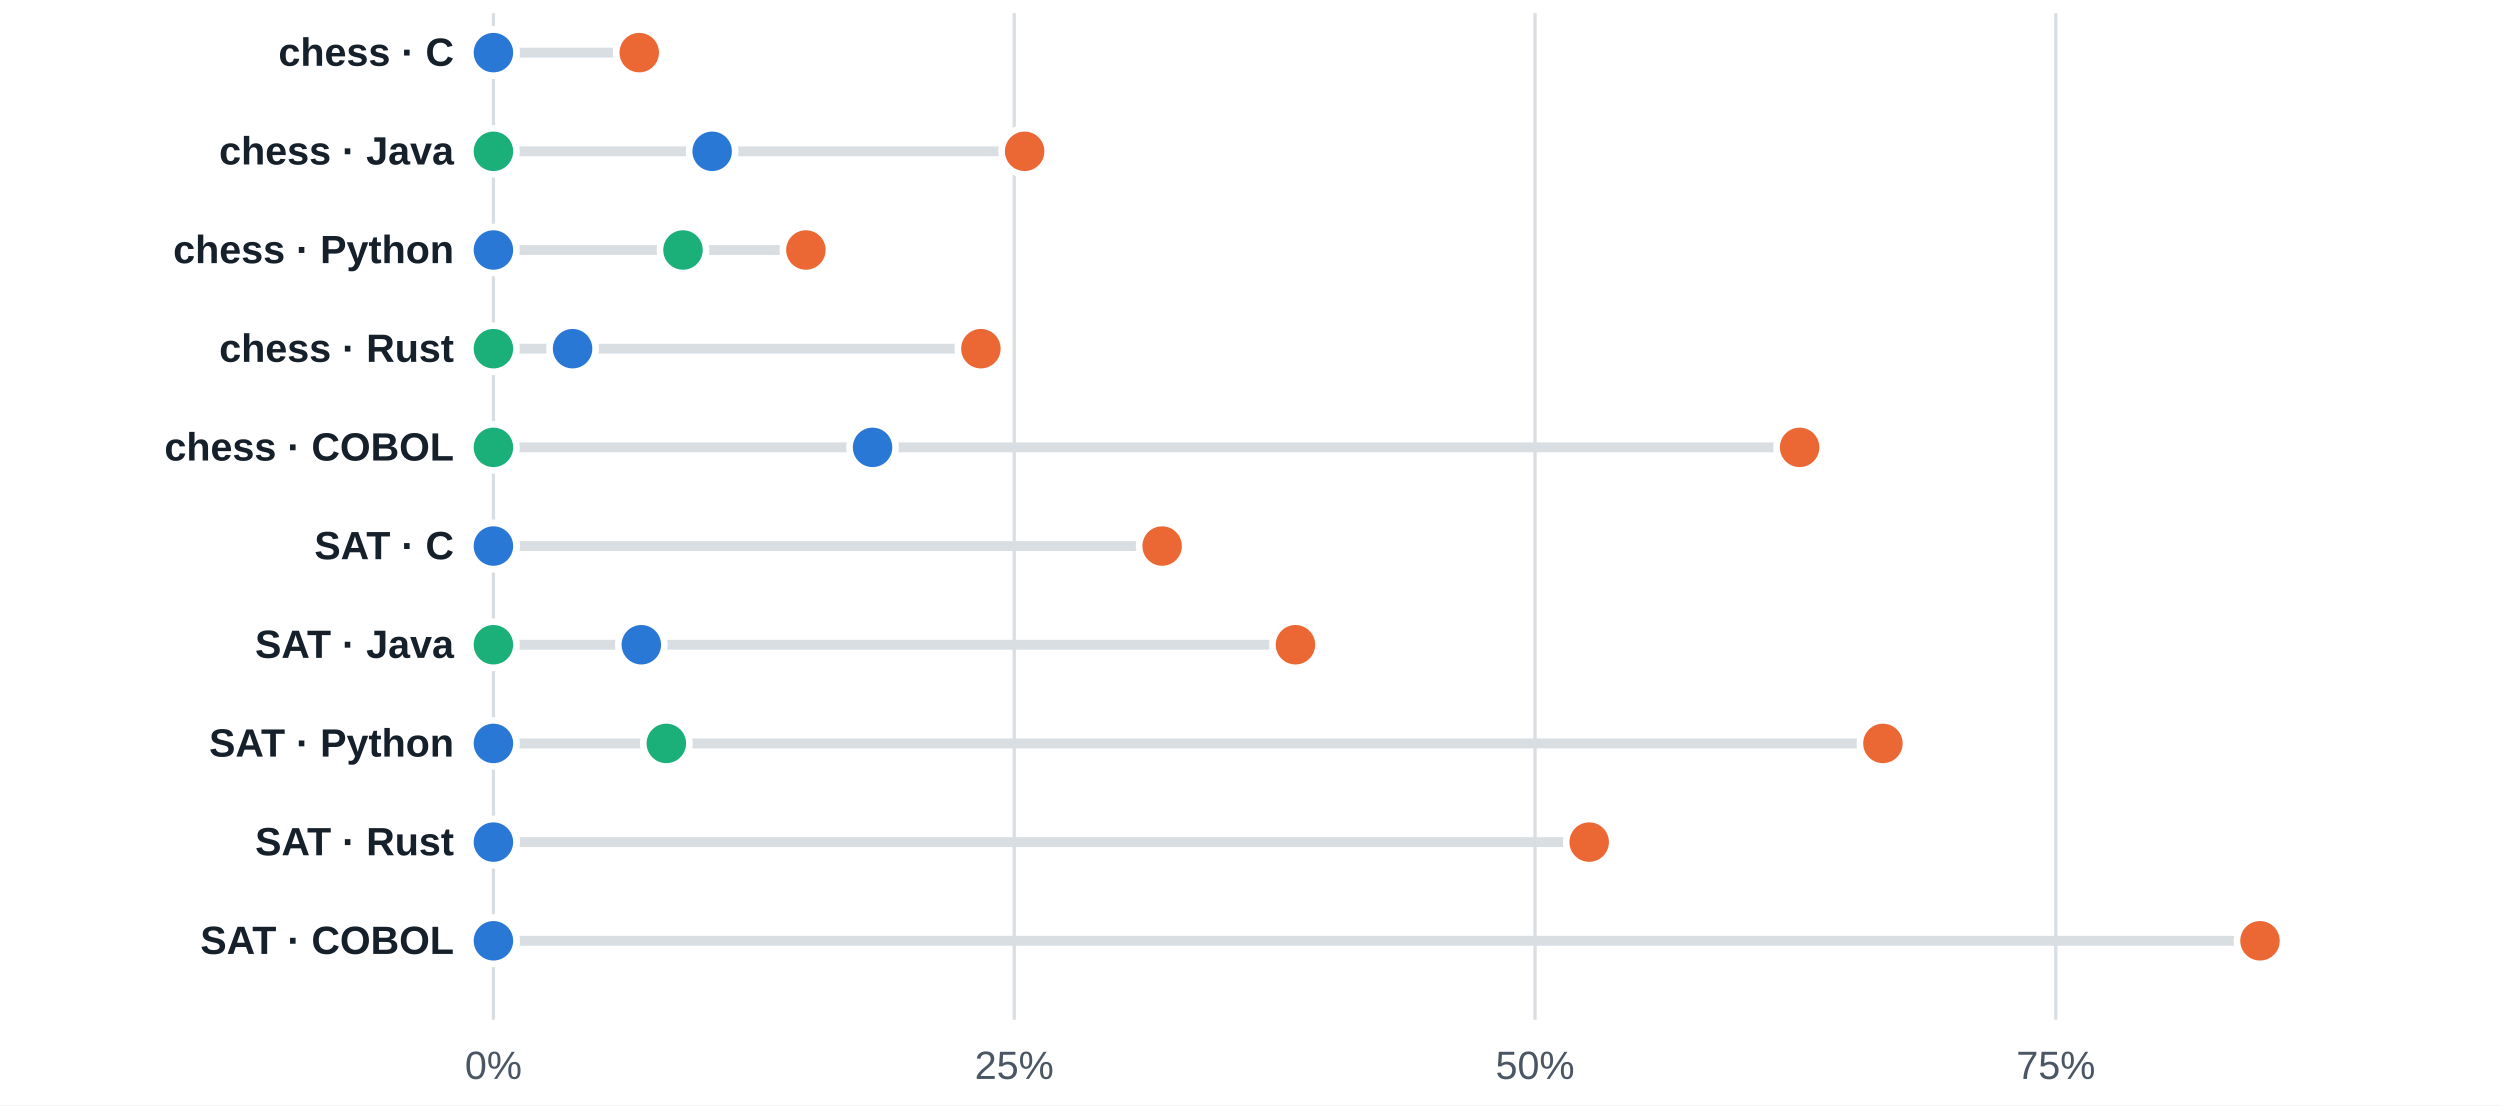
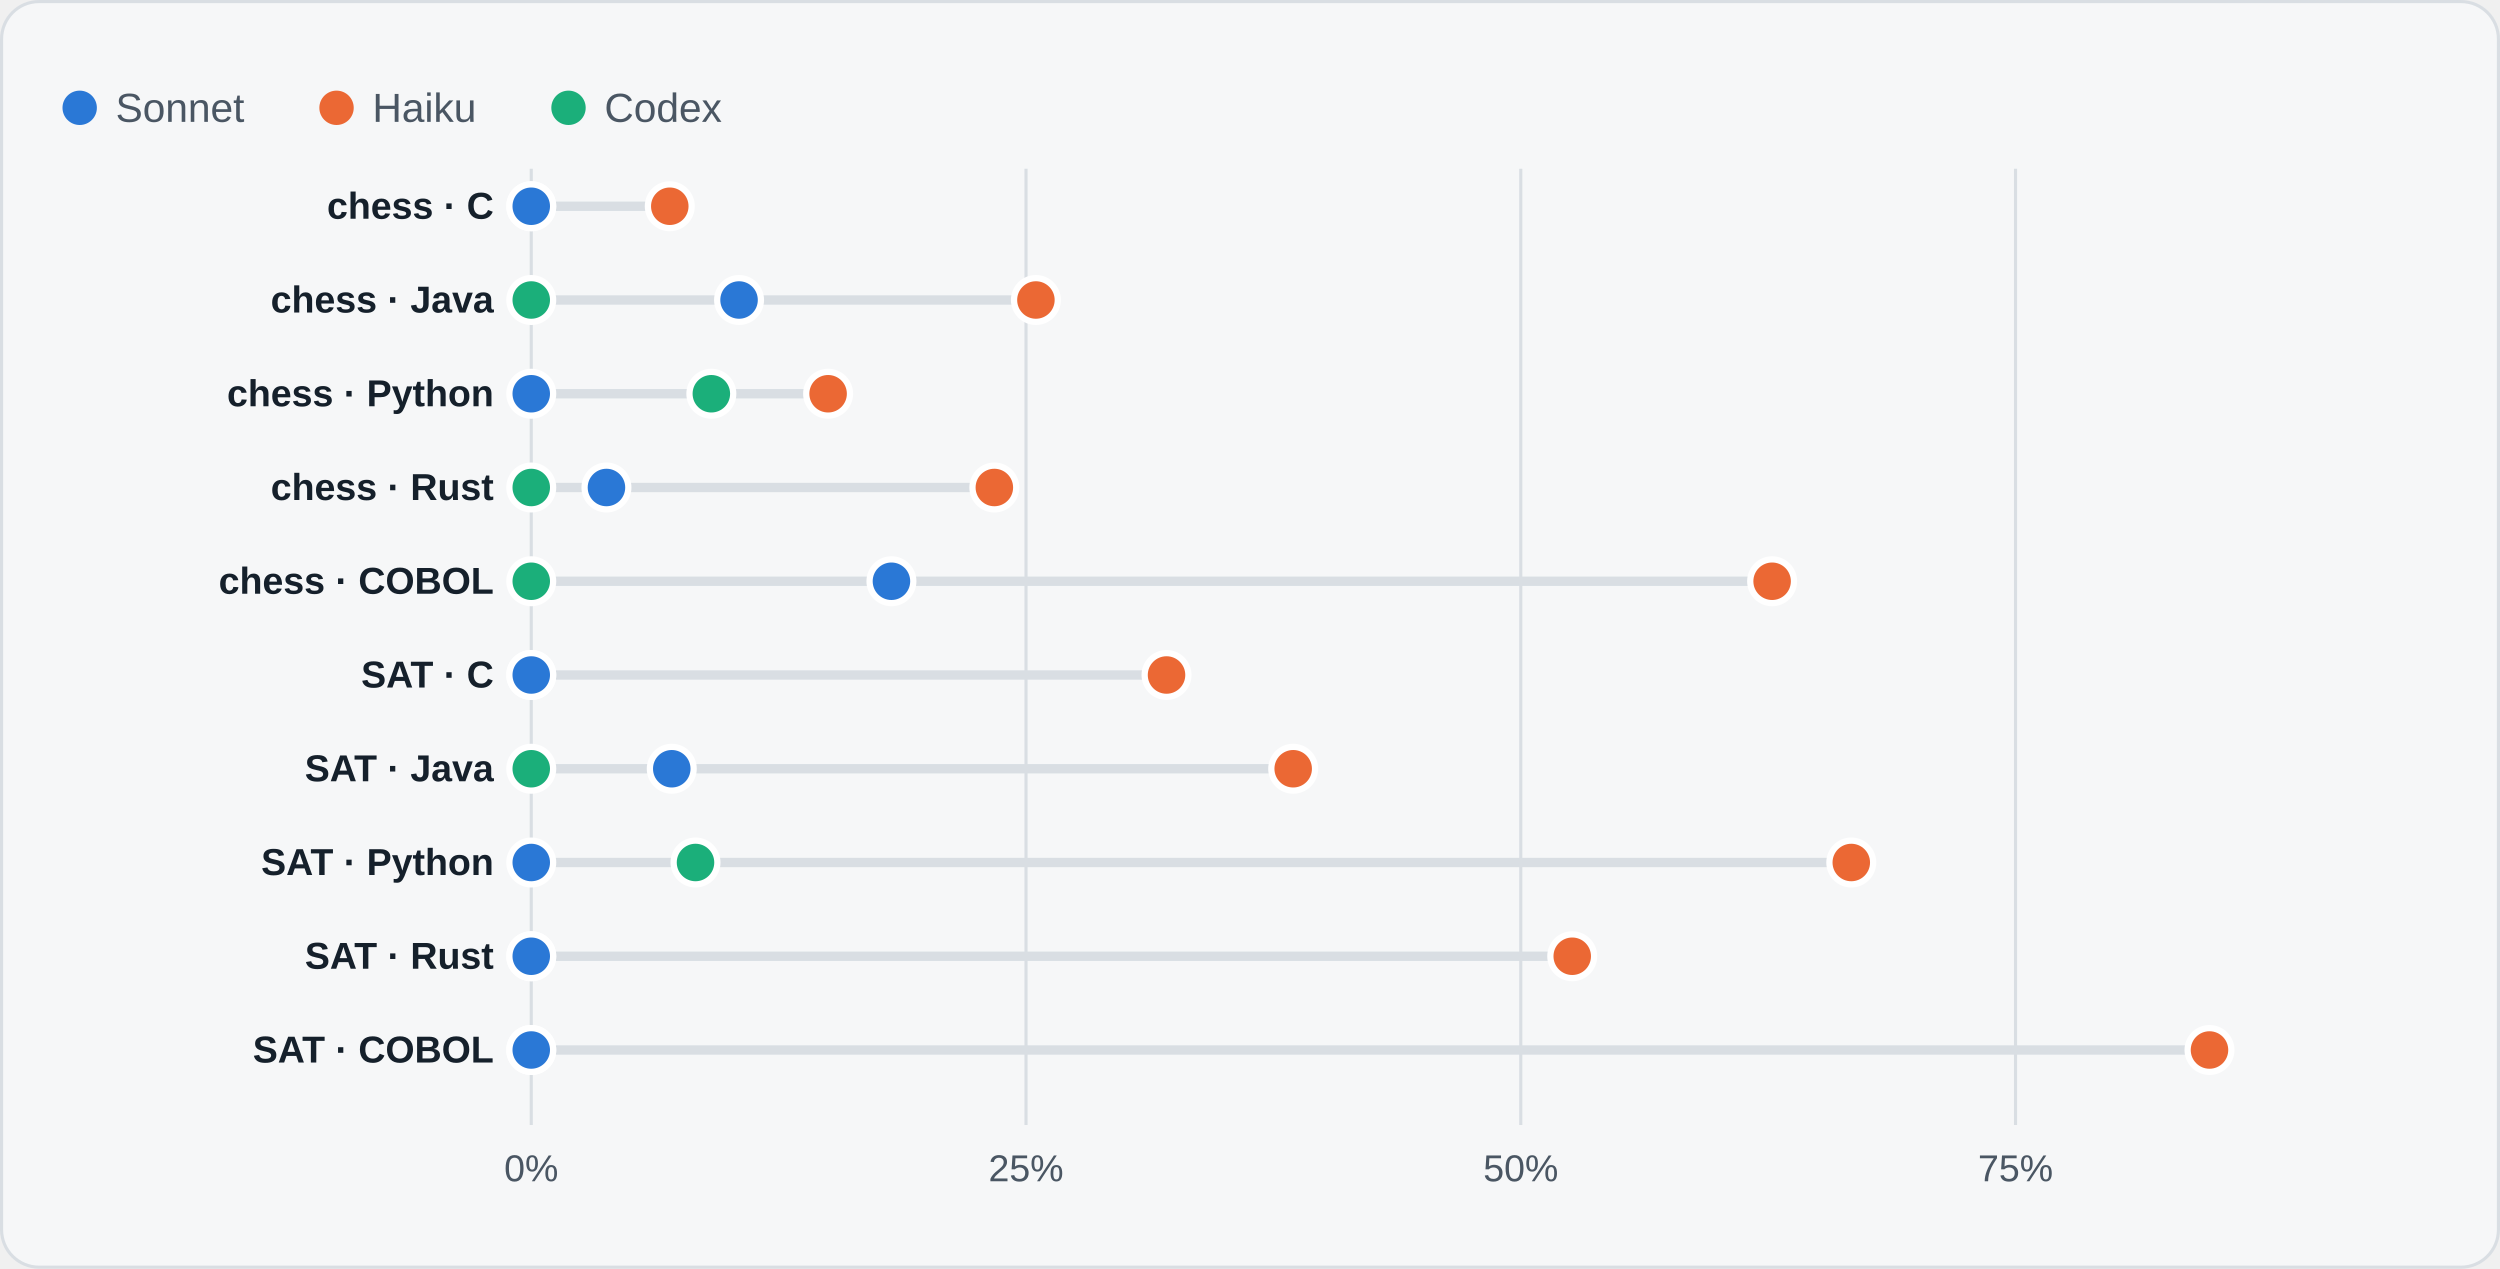
- <svg xmlns="http://www.w3.org/2000/svg" viewBox="0 0 760 336" width="760" height="336">
-   <rect x="0" y="0" width="760" height="336" fill="#ffffff" />
-   <line x1="150" x2="150" y1="4" y2="310" fill="rgb(0, 0, 0)" stroke="rgb(217, 222, 227)" stroke-width="1px" />
-   <text x="150" y="328" text-anchor="middle" fill="rgb(74, 86, 99)" font-family="Archivo, &quot;Helvetica Neue&quot;, Arial, sans-serif" font-size="12px" font-weight="400">0%</text>
-   <line x1="308.325" x2="308.325" y1="4" y2="310" fill="rgb(0, 0, 0)" stroke="rgb(217, 222, 227)" stroke-width="1px" />
-   <text x="308.325" y="328" text-anchor="middle" fill="rgb(74, 86, 99)" font-family="Archivo, &quot;Helvetica Neue&quot;, Arial, sans-serif" font-size="12px" font-weight="400">25%</text>
-   <line x1="466.649" x2="466.649" y1="4" y2="310" fill="rgb(0, 0, 0)" stroke="rgb(217, 222, 227)" stroke-width="1px" />
-   <text x="466.649" y="328" text-anchor="middle" fill="rgb(74, 86, 99)" font-family="Archivo, &quot;Helvetica Neue&quot;, Arial, sans-serif" font-size="12px" font-weight="400">50%</text>
-   <line x1="624.974" x2="624.974" y1="4" y2="310" fill="rgb(0, 0, 0)" stroke="rgb(217, 222, 227)" stroke-width="1px" />
-   <text x="624.974" y="328" text-anchor="middle" fill="rgb(74, 86, 99)" font-family="Archivo, &quot;Helvetica Neue&quot;, Arial, sans-serif" font-size="12px" font-weight="400">75%</text>
-   <text x="138" y="20" text-anchor="end" fill="rgb(21, 32, 43)" font-family="Archivo, &quot;Helvetica Neue&quot;, Arial, sans-serif" font-size="12px" font-weight="600">chess · C</text>
-   <line x1="150" x2="194.331" y1="16" y2="16" stroke="rgb(217, 222, 227)" stroke-width="3px" fill="rgb(0, 0, 0)" />
-   <circle cx="150" cy="16" r="7" fill="rgb(27, 175, 122)" stroke="rgb(255, 255, 255)" stroke-width="2px" />
-   <circle cx="150" cy="16" r="7" fill="rgb(42, 120, 214)" stroke="rgb(255, 255, 255)" stroke-width="2px" />
-   <circle cx="194.331" cy="16" r="7" fill="rgb(235, 104, 52)" stroke="rgb(255, 255, 255)" stroke-width="2px" />
-   <text x="138" y="50" text-anchor="end" fill="rgb(21, 32, 43)" font-family="Archivo, &quot;Helvetica Neue&quot;, Arial, sans-serif" font-size="12px" font-weight="600">chess · Java</text>
-   <line x1="150" x2="311.491" y1="46" y2="46" stroke="rgb(217, 222, 227)" stroke-width="3px" fill="rgb(0, 0, 0)" />
-   <circle cx="150" cy="46" r="7" fill="rgb(27, 175, 122)" stroke="rgb(255, 255, 255)" stroke-width="2px" />
-   <circle cx="216.496" cy="46" r="7" fill="rgb(42, 120, 214)" stroke="rgb(255, 255, 255)" stroke-width="2px" />
-   <circle cx="311.491" cy="46" r="7" fill="rgb(235, 104, 52)" stroke="rgb(255, 255, 255)" stroke-width="2px" />
-   <text x="138" y="80" text-anchor="end" fill="rgb(21, 32, 43)" font-family="Archivo, &quot;Helvetica Neue&quot;, Arial, sans-serif" font-size="12px" font-weight="600">chess · Python</text>
-   <line x1="150" x2="244.995" y1="76" y2="76" stroke="rgb(217, 222, 227)" stroke-width="3px" fill="rgb(0, 0, 0)" />
-   <circle cx="207.63" cy="76" r="7" fill="rgb(27, 175, 122)" stroke="rgb(255, 255, 255)" stroke-width="2px" />
-   <circle cx="150" cy="76" r="7" fill="rgb(42, 120, 214)" stroke="rgb(255, 255, 255)" stroke-width="2px" />
-   <circle cx="244.995" cy="76" r="7" fill="rgb(235, 104, 52)" stroke="rgb(255, 255, 255)" stroke-width="2px" />
-   <text x="138" y="110" text-anchor="end" fill="rgb(21, 32, 43)" font-family="Archivo, &quot;Helvetica Neue&quot;, Arial, sans-serif" font-size="12px" font-weight="600">chess · Rust</text>
-   <line x1="150" x2="298.192" y1="106" y2="106" stroke="rgb(217, 222, 227)" stroke-width="3px" fill="rgb(0, 0, 0)" />
-   <circle cx="150" cy="106" r="7" fill="rgb(27, 175, 122)" stroke="rgb(255, 255, 255)" stroke-width="2px" />
-   <circle cx="174.065" cy="106" r="7" fill="rgb(42, 120, 214)" stroke="rgb(255, 255, 255)" stroke-width="2px" />
-   <circle cx="298.192" cy="106" r="7" fill="rgb(235, 104, 52)" stroke="rgb(255, 255, 255)" stroke-width="2px" />
-   <text x="138" y="140" text-anchor="end" fill="rgb(21, 32, 43)" font-family="Archivo, &quot;Helvetica Neue&quot;, Arial, sans-serif" font-size="12px" font-weight="600">chess · COBOL</text>
-   <line x1="150" x2="547.078" y1="136" y2="136" stroke="rgb(217, 222, 227)" stroke-width="3px" fill="rgb(0, 0, 0)" />
-   <circle cx="150" cy="136" r="7" fill="rgb(27, 175, 122)" stroke="rgb(255, 255, 255)" stroke-width="2px" />
-   <circle cx="265.26" cy="136" r="7" fill="rgb(42, 120, 214)" stroke="rgb(255, 255, 255)" stroke-width="2px" />
-   <circle cx="547.078" cy="136" r="7" fill="rgb(235, 104, 52)" stroke="rgb(255, 255, 255)" stroke-width="2px" />
-   <text x="138" y="170" text-anchor="end" fill="rgb(21, 32, 43)" font-family="Archivo, &quot;Helvetica Neue&quot;, Arial, sans-serif" font-size="12px" font-weight="600">SAT · C</text>
-   <line x1="150" x2="353.289" y1="166" y2="166" stroke="rgb(217, 222, 227)" stroke-width="3px" fill="rgb(0, 0, 0)" />
-   <circle cx="150" cy="166" r="7" fill="rgb(27, 175, 122)" stroke="rgb(255, 255, 255)" stroke-width="2px" />
-   <circle cx="150" cy="166" r="7" fill="rgb(42, 120, 214)" stroke="rgb(255, 255, 255)" stroke-width="2px" />
-   <circle cx="353.289" cy="166" r="7" fill="rgb(235, 104, 52)" stroke="rgb(255, 255, 255)" stroke-width="2px" />
-   <text x="138" y="200" text-anchor="end" fill="rgb(21, 32, 43)" font-family="Archivo, &quot;Helvetica Neue&quot;, Arial, sans-serif" font-size="12px" font-weight="600">SAT · Java</text>
-   <line x1="150" x2="393.82" y1="196" y2="196" stroke="rgb(217, 222, 227)" stroke-width="3px" fill="rgb(0, 0, 0)" />
-   <circle cx="150" cy="196" r="7" fill="rgb(27, 175, 122)" stroke="rgb(255, 255, 255)" stroke-width="2px" />
-   <circle cx="194.964" cy="196" r="7" fill="rgb(42, 120, 214)" stroke="rgb(255, 255, 255)" stroke-width="2px" />
-   <circle cx="393.82" cy="196" r="7" fill="rgb(235, 104, 52)" stroke="rgb(255, 255, 255)" stroke-width="2px" />
-   <text x="138" y="230" text-anchor="end" fill="rgb(21, 32, 43)" font-family="Archivo, &quot;Helvetica Neue&quot;, Arial, sans-serif" font-size="12px" font-weight="600">SAT · Python</text>
-   <line x1="150" x2="572.41" y1="226" y2="226" stroke="rgb(217, 222, 227)" stroke-width="3px" fill="rgb(0, 0, 0)" />
-   <circle cx="202.564" cy="226" r="7" fill="rgb(27, 175, 122)" stroke="rgb(255, 255, 255)" stroke-width="2px" />
-   <circle cx="150" cy="226" r="7" fill="rgb(42, 120, 214)" stroke="rgb(255, 255, 255)" stroke-width="2px" />
-   <circle cx="572.41" cy="226" r="7" fill="rgb(235, 104, 52)" stroke="rgb(255, 255, 255)" stroke-width="2px" />
-   <text x="138" y="260" text-anchor="end" fill="rgb(21, 32, 43)" font-family="Archivo, &quot;Helvetica Neue&quot;, Arial, sans-serif" font-size="12px" font-weight="600">SAT · Rust</text>
-   <line x1="150" x2="483.115" y1="256" y2="256" stroke="rgb(217, 222, 227)" stroke-width="3px" fill="rgb(0, 0, 0)" />
-   <circle cx="150" cy="256" r="7" fill="rgb(27, 175, 122)" stroke="rgb(255, 255, 255)" stroke-width="2px" />
-   <circle cx="150" cy="256" r="7" fill="rgb(42, 120, 214)" stroke="rgb(255, 255, 255)" stroke-width="2px" />
-   <circle cx="483.115" cy="256" r="7" fill="rgb(235, 104, 52)" stroke="rgb(255, 255, 255)" stroke-width="2px" />
-   <text x="138" y="290" text-anchor="end" fill="rgb(21, 32, 43)" font-family="Archivo, &quot;Helvetica Neue&quot;, Arial, sans-serif" font-size="12px" font-weight="600">SAT · COBOL</text>
-   <line x1="150" x2="687.037" y1="286" y2="286" stroke="rgb(217, 222, 227)" stroke-width="3px" fill="rgb(0, 0, 0)" />
-   <circle cx="150" cy="286" r="7" fill="rgb(27, 175, 122)" stroke="rgb(255, 255, 255)" stroke-width="2px" />
-   <circle cx="150" cy="286" r="7" fill="rgb(42, 120, 214)" stroke="rgb(255, 255, 255)" stroke-width="2px" />
-   <circle cx="687.037" cy="286" r="7" fill="rgb(235, 104, 52)" stroke="rgb(255, 255, 255)" stroke-width="2px" />
+ <svg xmlns="http://www.w3.org/2000/svg" viewBox="-20 -50 800 406" width="800" height="406">
+   <style>@media (prefers-color-scheme: dark) { .d0 { fill:rgb(20, 24, 28);stroke:rgb(45, 52, 60) } .d1 { stroke:rgb(45, 52, 60) } .d2 { fill:rgb(180, 190, 200) } .d3 { fill:rgb(233, 237, 241) } .d4 { fill:rgb(25, 158, 112);stroke:rgb(27, 32, 38) } .d5 { fill:rgb(57, 135, 229);stroke:rgb(27, 32, 38) } .d6 { fill:rgb(217, 89, 38);stroke:rgb(27, 32, 38) } .d7 { fill:rgb(57, 135, 229) } .d8 { fill:rgb(217, 89, 38) } .d9 { fill:rgb(25, 158, 112) } }</style>
+   <rect x="-19.5" y="-49.5" width="799" height="405" rx="12" fill="rgb(246, 247, 248)" stroke="rgb(217, 222, 227)" stroke-width="1px" class="d0" />
+   <line x1="150" x2="150" y1="4" y2="310" fill="rgb(0, 0, 0)" stroke="rgb(217, 222, 227)" stroke-width="1px" class="d1" />
+   <text x="150" y="328" text-anchor="middle" fill="rgb(74, 86, 99)" font-family="Archivo, &quot;Helvetica Neue&quot;, Arial, sans-serif" font-size="12px" font-weight="400" class="d2">0%</text>
+   <line x1="308.325" x2="308.325" y1="4" y2="310" fill="rgb(0, 0, 0)" stroke="rgb(217, 222, 227)" stroke-width="1px" class="d1" />
+   <text x="308.325" y="328" text-anchor="middle" fill="rgb(74, 86, 99)" font-family="Archivo, &quot;Helvetica Neue&quot;, Arial, sans-serif" font-size="12px" font-weight="400" class="d2">25%</text>
+   <line x1="466.649" x2="466.649" y1="4" y2="310" fill="rgb(0, 0, 0)" stroke="rgb(217, 222, 227)" stroke-width="1px" class="d1" />
+   <text x="466.649" y="328" text-anchor="middle" fill="rgb(74, 86, 99)" font-family="Archivo, &quot;Helvetica Neue&quot;, Arial, sans-serif" font-size="12px" font-weight="400" class="d2">50%</text>
+   <line x1="624.974" x2="624.974" y1="4" y2="310" fill="rgb(0, 0, 0)" stroke="rgb(217, 222, 227)" stroke-width="1px" class="d1" />
+   <text x="624.974" y="328" text-anchor="middle" fill="rgb(74, 86, 99)" font-family="Archivo, &quot;Helvetica Neue&quot;, Arial, sans-serif" font-size="12px" font-weight="400" class="d2">75%</text>
+   <text x="138" y="20" text-anchor="end" fill="rgb(21, 32, 43)" font-family="Archivo, &quot;Helvetica Neue&quot;, Arial, sans-serif" font-size="12px" font-weight="600" class="d3">chess · C</text>
+   <line x1="150" x2="194.331" y1="16" y2="16" stroke="rgb(217, 222, 227)" stroke-width="3px" fill="rgb(0, 0, 0)" class="d1" />
+   <circle cx="150" cy="16" r="7" fill="rgb(27, 175, 122)" stroke="rgb(255, 255, 255)" stroke-width="2px" class="d4" />
+   <circle cx="150" cy="16" r="7" fill="rgb(42, 120, 214)" stroke="rgb(255, 255, 255)" stroke-width="2px" class="d5" />
+   <circle cx="194.331" cy="16" r="7" fill="rgb(235, 104, 52)" stroke="rgb(255, 255, 255)" stroke-width="2px" class="d6" />
+   <text x="138" y="50" text-anchor="end" fill="rgb(21, 32, 43)" font-family="Archivo, &quot;Helvetica Neue&quot;, Arial, sans-serif" font-size="12px" font-weight="600" class="d3">chess · Java</text>
+   <line x1="150" x2="311.491" y1="46" y2="46" stroke="rgb(217, 222, 227)" stroke-width="3px" fill="rgb(0, 0, 0)" class="d1" />
+   <circle cx="150" cy="46" r="7" fill="rgb(27, 175, 122)" stroke="rgb(255, 255, 255)" stroke-width="2px" class="d4" />
+   <circle cx="216.496" cy="46" r="7" fill="rgb(42, 120, 214)" stroke="rgb(255, 255, 255)" stroke-width="2px" class="d5" />
+   <circle cx="311.491" cy="46" r="7" fill="rgb(235, 104, 52)" stroke="rgb(255, 255, 255)" stroke-width="2px" class="d6" />
+   <text x="138" y="80" text-anchor="end" fill="rgb(21, 32, 43)" font-family="Archivo, &quot;Helvetica Neue&quot;, Arial, sans-serif" font-size="12px" font-weight="600" class="d3">chess · Python</text>
+   <line x1="150" x2="244.995" y1="76" y2="76" stroke="rgb(217, 222, 227)" stroke-width="3px" fill="rgb(0, 0, 0)" class="d1" />
+   <circle cx="207.63" cy="76" r="7" fill="rgb(27, 175, 122)" stroke="rgb(255, 255, 255)" stroke-width="2px" class="d4" />
+   <circle cx="150" cy="76" r="7" fill="rgb(42, 120, 214)" stroke="rgb(255, 255, 255)" stroke-width="2px" class="d5" />
+   <circle cx="244.995" cy="76" r="7" fill="rgb(235, 104, 52)" stroke="rgb(255, 255, 255)" stroke-width="2px" class="d6" />
+   <text x="138" y="110" text-anchor="end" fill="rgb(21, 32, 43)" font-family="Archivo, &quot;Helvetica Neue&quot;, Arial, sans-serif" font-size="12px" font-weight="600" class="d3">chess · Rust</text>
+   <line x1="150" x2="298.192" y1="106" y2="106" stroke="rgb(217, 222, 227)" stroke-width="3px" fill="rgb(0, 0, 0)" class="d1" />
+   <circle cx="150" cy="106" r="7" fill="rgb(27, 175, 122)" stroke="rgb(255, 255, 255)" stroke-width="2px" class="d4" />
+   <circle cx="174.065" cy="106" r="7" fill="rgb(42, 120, 214)" stroke="rgb(255, 255, 255)" stroke-width="2px" class="d5" />
+   <circle cx="298.192" cy="106" r="7" fill="rgb(235, 104, 52)" stroke="rgb(255, 255, 255)" stroke-width="2px" class="d6" />
+   <text x="138" y="140" text-anchor="end" fill="rgb(21, 32, 43)" font-family="Archivo, &quot;Helvetica Neue&quot;, Arial, sans-serif" font-size="12px" font-weight="600" class="d3">chess · COBOL</text>
+   <line x1="150" x2="547.078" y1="136" y2="136" stroke="rgb(217, 222, 227)" stroke-width="3px" fill="rgb(0, 0, 0)" class="d1" />
+   <circle cx="150" cy="136" r="7" fill="rgb(27, 175, 122)" stroke="rgb(255, 255, 255)" stroke-width="2px" class="d4" />
+   <circle cx="265.26" cy="136" r="7" fill="rgb(42, 120, 214)" stroke="rgb(255, 255, 255)" stroke-width="2px" class="d5" />
+   <circle cx="547.078" cy="136" r="7" fill="rgb(235, 104, 52)" stroke="rgb(255, 255, 255)" stroke-width="2px" class="d6" />
+   <text x="138" y="170" text-anchor="end" fill="rgb(21, 32, 43)" font-family="Archivo, &quot;Helvetica Neue&quot;, Arial, sans-serif" font-size="12px" font-weight="600" class="d3">SAT · C</text>
+   <line x1="150" x2="353.289" y1="166" y2="166" stroke="rgb(217, 222, 227)" stroke-width="3px" fill="rgb(0, 0, 0)" class="d1" />
+   <circle cx="150" cy="166" r="7" fill="rgb(27, 175, 122)" stroke="rgb(255, 255, 255)" stroke-width="2px" class="d4" />
+   <circle cx="150" cy="166" r="7" fill="rgb(42, 120, 214)" stroke="rgb(255, 255, 255)" stroke-width="2px" class="d5" />
+   <circle cx="353.289" cy="166" r="7" fill="rgb(235, 104, 52)" stroke="rgb(255, 255, 255)" stroke-width="2px" class="d6" />
+   <text x="138" y="200" text-anchor="end" fill="rgb(21, 32, 43)" font-family="Archivo, &quot;Helvetica Neue&quot;, Arial, sans-serif" font-size="12px" font-weight="600" class="d3">SAT · Java</text>
+   <line x1="150" x2="393.82" y1="196" y2="196" stroke="rgb(217, 222, 227)" stroke-width="3px" fill="rgb(0, 0, 0)" class="d1" />
+   <circle cx="150" cy="196" r="7" fill="rgb(27, 175, 122)" stroke="rgb(255, 255, 255)" stroke-width="2px" class="d4" />
+   <circle cx="194.964" cy="196" r="7" fill="rgb(42, 120, 214)" stroke="rgb(255, 255, 255)" stroke-width="2px" class="d5" />
+   <circle cx="393.82" cy="196" r="7" fill="rgb(235, 104, 52)" stroke="rgb(255, 255, 255)" stroke-width="2px" class="d6" />
+   <text x="138" y="230" text-anchor="end" fill="rgb(21, 32, 43)" font-family="Archivo, &quot;Helvetica Neue&quot;, Arial, sans-serif" font-size="12px" font-weight="600" class="d3">SAT · Python</text>
+   <line x1="150" x2="572.41" y1="226" y2="226" stroke="rgb(217, 222, 227)" stroke-width="3px" fill="rgb(0, 0, 0)" class="d1" />
+   <circle cx="202.564" cy="226" r="7" fill="rgb(27, 175, 122)" stroke="rgb(255, 255, 255)" stroke-width="2px" class="d4" />
+   <circle cx="150" cy="226" r="7" fill="rgb(42, 120, 214)" stroke="rgb(255, 255, 255)" stroke-width="2px" class="d5" />
+   <circle cx="572.41" cy="226" r="7" fill="rgb(235, 104, 52)" stroke="rgb(255, 255, 255)" stroke-width="2px" class="d6" />
+   <text x="138" y="260" text-anchor="end" fill="rgb(21, 32, 43)" font-family="Archivo, &quot;Helvetica Neue&quot;, Arial, sans-serif" font-size="12px" font-weight="600" class="d3">SAT · Rust</text>
+   <line x1="150" x2="483.115" y1="256" y2="256" stroke="rgb(217, 222, 227)" stroke-width="3px" fill="rgb(0, 0, 0)" class="d1" />
+   <circle cx="150" cy="256" r="7" fill="rgb(27, 175, 122)" stroke="rgb(255, 255, 255)" stroke-width="2px" class="d4" />
+   <circle cx="150" cy="256" r="7" fill="rgb(42, 120, 214)" stroke="rgb(255, 255, 255)" stroke-width="2px" class="d5" />
+   <circle cx="483.115" cy="256" r="7" fill="rgb(235, 104, 52)" stroke="rgb(255, 255, 255)" stroke-width="2px" class="d6" />
+   <text x="138" y="290" text-anchor="end" fill="rgb(21, 32, 43)" font-family="Archivo, &quot;Helvetica Neue&quot;, Arial, sans-serif" font-size="12px" font-weight="600" class="d3">SAT · COBOL</text>
+   <line x1="150" x2="687.037" y1="286" y2="286" stroke="rgb(217, 222, 227)" stroke-width="3px" fill="rgb(0, 0, 0)" class="d1" />
+   <circle cx="150" cy="286" r="7" fill="rgb(27, 175, 122)" stroke="rgb(255, 255, 255)" stroke-width="2px" class="d4" />
+   <circle cx="150" cy="286" r="7" fill="rgb(42, 120, 214)" stroke="rgb(255, 255, 255)" stroke-width="2px" class="d5" />
+   <circle cx="687.037" cy="286" r="7" fill="rgb(235, 104, 52)" stroke="rgb(255, 255, 255)" stroke-width="2px" class="d6" />
+   <g transform="translate(0,-11) scale(1)" fill="rgb(0, 0, 0)">
+     <g transform="translate(0,0)" fill="rgb(0, 0, 0)">
+       <circle cx="5.5" cy="-4.5" r="5.5" fill="rgb(42, 120, 214)" class="d7" />
+       <text x="17" y="0" fill="rgb(74, 86, 99)" font-family="Archivo, &quot;Helvetica Neue&quot;, Arial, sans-serif" font-size="13px" font-weight="400" text-anchor="start" class="d2">Sonnet</text>
+     </g>
+     <g transform="translate(82.19252,0)" fill="rgb(0, 0, 0)">
+       <circle cx="5.5" cy="-4.5" r="5.5" fill="rgb(235, 104, 52)" class="d8" />
+       <text x="17" y="0" fill="rgb(74, 86, 99)" font-family="Archivo, &quot;Helvetica Neue&quot;, Arial, sans-serif" font-size="13px" font-weight="400" text-anchor="start" class="d2">Haiku</text>
+     </g>
+     <g transform="translate(156.4221,0)" fill="rgb(0, 0, 0)">
+       <circle cx="5.5" cy="-4.5" r="5.5" fill="rgb(27, 175, 122)" class="d9" />
+       <text x="17" y="0" fill="rgb(74, 86, 99)" font-family="Archivo, &quot;Helvetica Neue&quot;, Arial, sans-serif" font-size="13px" font-weight="400" text-anchor="start" class="d2">Codex</text>
+     </g>
+   </g>
</svg>
